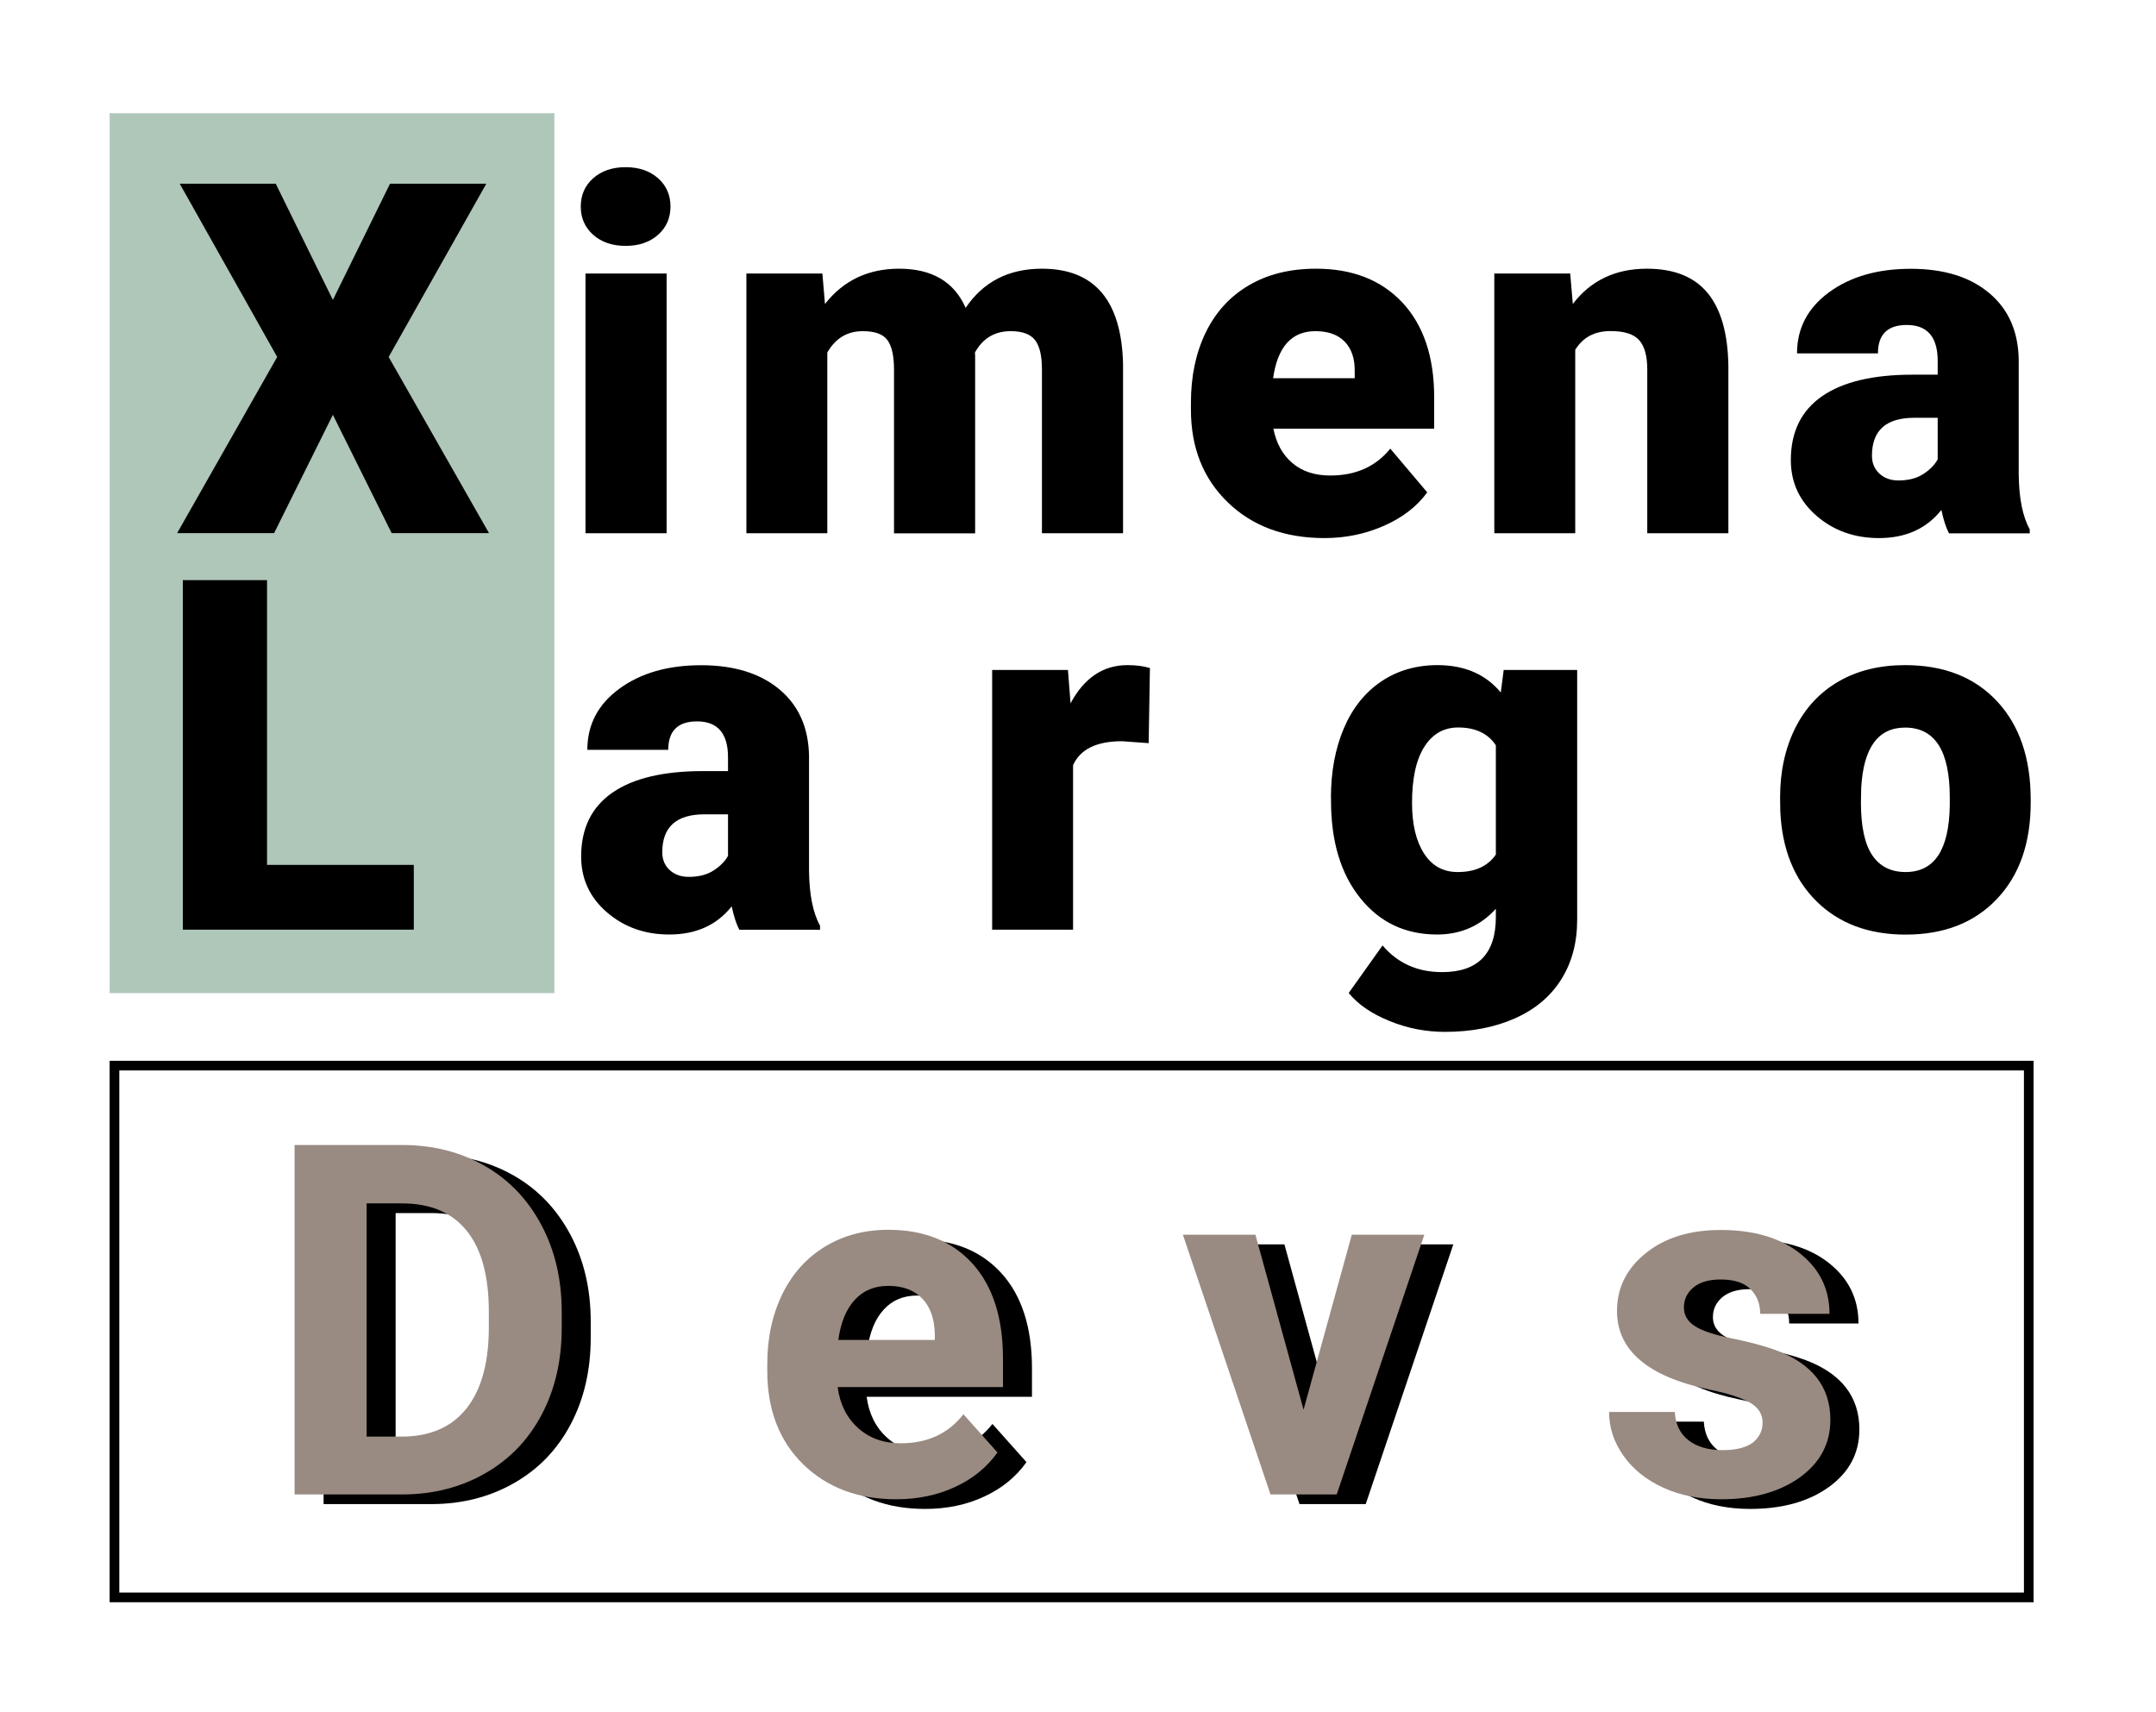
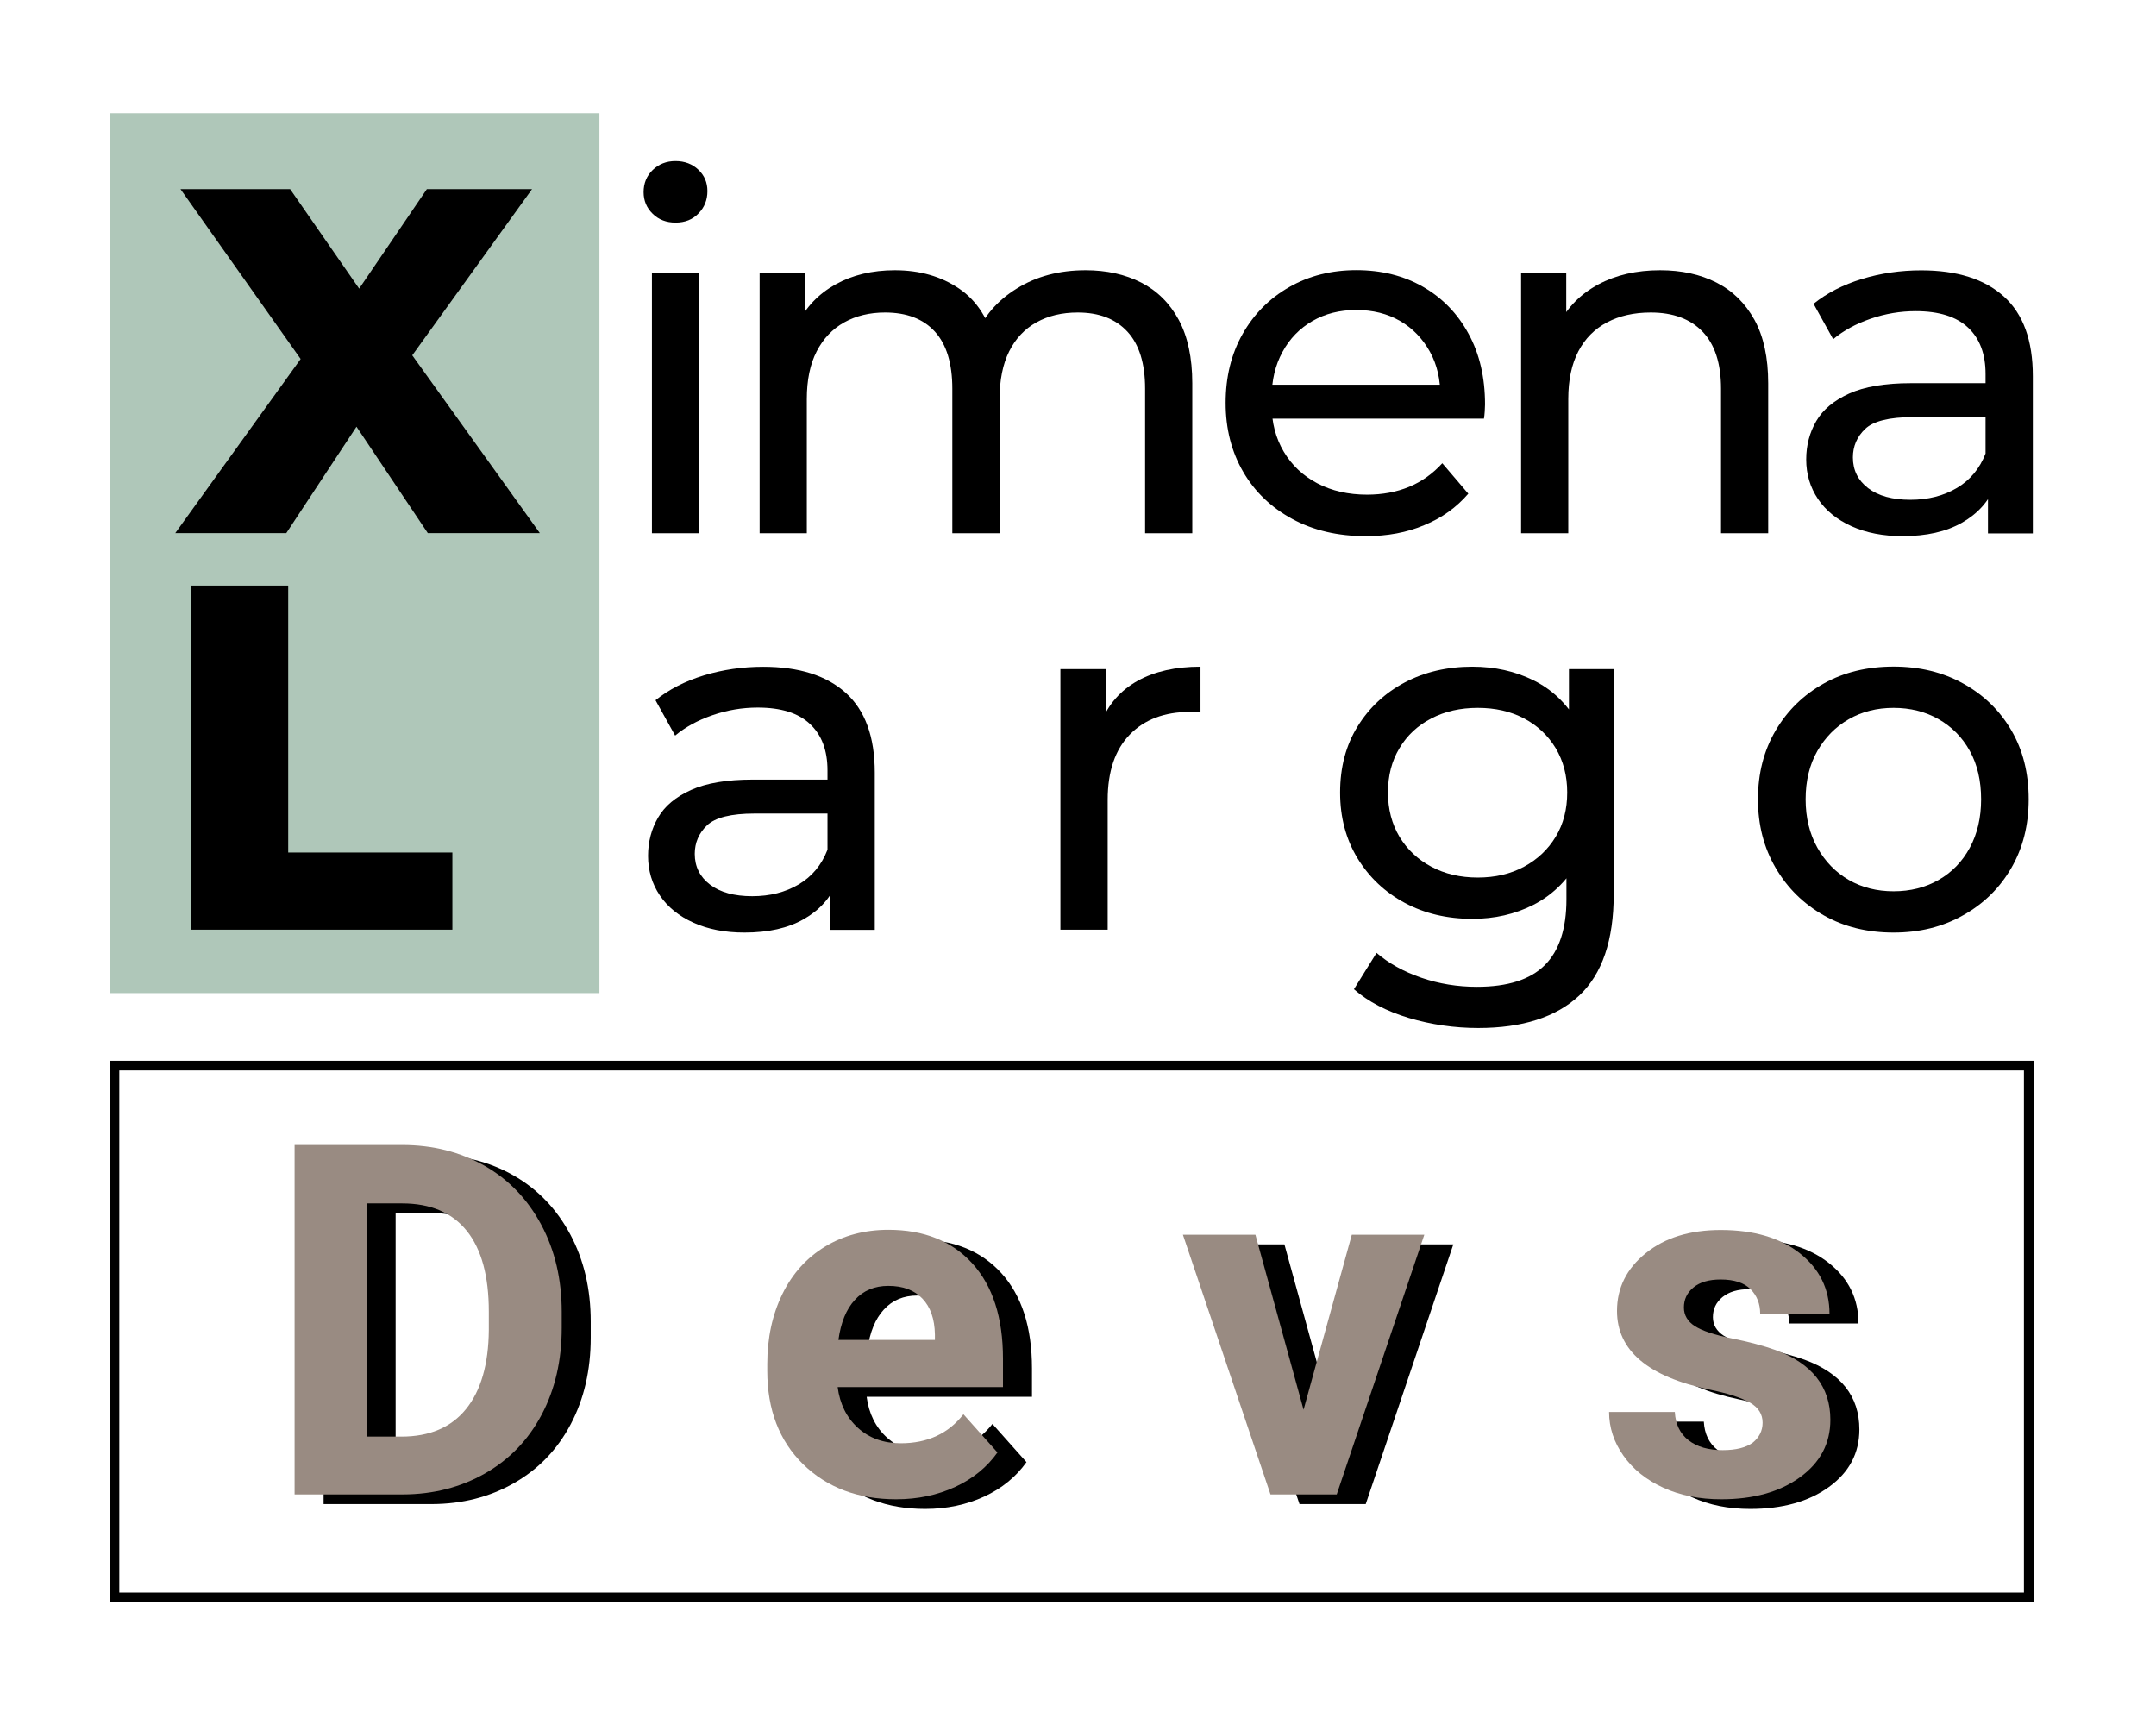
<svg xmlns="http://www.w3.org/2000/svg" version="1.1" id="Capa_1" x="0px" y="0px" viewBox="0 0 223 177" style="enable-background:new 0 0 223 177;" xml:space="preserve">
  <style type="text/css">
- 	.st0{fill:#841DFF;}
- 	.st1{fill:#AFC7B9;}
- 	.st2{fill:none;stroke:#000000;stroke-miterlimit:10;}
- 	.st3{fill:#FFE1C9;}
- 	.st4{fill:#FAC7B4;}
- 	.st5{fill:#FCA89D;}
- 	.st6{fill:#998B82;}
+ 	.st0{fill:#998B82;}
+ 	.st1{fill:#841DFF;}
+ 	.st2{fill:#AFC7B9;}
+ 	.st3{fill:none;stroke:#000000;stroke-miterlimit:10;}
+ 	.st4{fill:#FFE1C9;}
+ 	.st5{fill:#FAC7B4;}
+ 	.st6{fill:#FCA89D;}
	.st7{fill:#1DB3FF;}
</style>
+   <rect x="11.34" y="11.71" class="st2" width="50.66" height="91" />
  <g>
-     <rect x="11.34" y="11.71" class="st1" width="46" height="91" />
-     <g>
-       <path d="M34.43,31.02L40.34,19h9.96l-10.1,17.92l10.38,18.22H40.51l-6.08-12.24l-6.08,12.24H18.32l10.35-18.22L18.59,19h9.93    L34.43,31.02z" />
-       <path d="M60.07,21.36c0-1.19,0.43-2.17,1.29-2.93s1.98-1.14,3.35-1.14c1.37,0,2.49,0.38,3.35,1.14c0.86,0.76,1.29,1.74,1.29,2.93    s-0.43,2.17-1.29,2.93c-0.86,0.76-1.98,1.14-3.35,1.14c-1.37,0-2.49-0.38-3.35-1.14C60.5,23.53,60.07,22.55,60.07,21.36z     M68.95,55.15h-8.39V28.29h8.39V55.15z" />
-       <path d="M85.06,28.29l0.27,3.15c1.9-2.43,4.46-3.65,7.67-3.65c3.39,0,5.69,1.35,6.88,4.05c1.82-2.7,4.45-4.05,7.89-4.05    c5.44,0,8.24,3.29,8.39,9.88v17.48h-8.39V38.19c0-1.37-0.23-2.38-0.7-3s-1.31-0.94-2.53-0.94c-1.66,0-2.89,0.74-3.7,2.21    l0.02,0.35v18.35h-8.39V38.24c0-1.41-0.22-2.42-0.67-3.05c-0.45-0.63-1.3-0.94-2.56-0.94c-1.61,0-2.83,0.74-3.67,2.21v18.69h-8.37    V28.29H85.06z" />
-       <path d="M137,55.65c-4.12,0-7.46-1.23-10-3.69c-2.55-2.46-3.82-5.66-3.82-9.6v-0.7c0-2.75,0.51-5.17,1.53-7.27    c1.02-2.1,2.5-3.73,4.46-4.88c1.95-1.15,4.27-1.72,6.95-1.72c3.77,0,6.75,1.17,8.94,3.51c2.18,2.34,3.28,5.61,3.28,9.79v3.25    h-16.63c0.3,1.51,0.95,2.69,1.96,3.55c1.01,0.86,2.32,1.29,3.92,1.29c2.65,0,4.72-0.93,6.21-2.78l3.82,4.52    c-1.04,1.44-2.52,2.59-4.43,3.44C141.25,55.22,139.2,55.65,137,55.65z M136.05,34.25c-2.45,0-3.91,1.62-4.37,4.87h8.44v-0.65    c0.03-1.34-0.31-2.38-1.02-3.12C138.39,34.61,137.38,34.25,136.05,34.25z" />
-       <path d="M162.41,28.29l0.27,3.15c1.85-2.43,4.41-3.65,7.67-3.65c2.8,0,4.89,0.84,6.27,2.51s2.1,4.19,2.15,7.55v17.3h-8.39V38.19    c0-1.36-0.27-2.35-0.82-2.99c-0.55-0.64-1.54-0.96-2.98-0.96c-1.64,0-2.85,0.64-3.65,1.94v18.97h-8.37V28.29H162.41z" />
-       <path d="M201.59,55.15c-0.3-0.55-0.56-1.35-0.79-2.41c-1.54,1.94-3.69,2.91-6.46,2.91c-2.53,0-4.68-0.77-6.45-2.3    c-1.77-1.53-2.66-3.46-2.66-5.77c0-2.91,1.08-5.11,3.23-6.6c2.15-1.49,5.28-2.23,9.38-2.23h2.58v-1.42c0-2.48-1.07-3.72-3.2-3.72    c-1.99,0-2.98,0.98-2.98,2.94h-8.37c0-2.59,1.1-4.7,3.31-6.32c2.21-1.62,5.03-2.43,8.45-2.43c3.43,0,6.13,0.84,8.12,2.51    c1.99,1.67,3,3.96,3.05,6.88v11.89c0.03,2.47,0.41,4.35,1.14,5.66v0.42H201.59z M196.35,49.69c1.04,0,1.91-0.22,2.59-0.67    c0.69-0.45,1.18-0.95,1.48-1.52v-4.29h-2.43c-2.91,0-4.37,1.31-4.37,3.92c0,0.76,0.26,1.38,0.77,1.85    C194.9,49.45,195.55,49.69,196.35,49.69z" />
-     </g>
-     <g>
-       <path d="M27.63,89.45H42.8v6.7H18.91V60h8.71V89.45z" />
-       <path d="M76.47,96.15c-0.3-0.55-0.56-1.35-0.79-2.41c-1.54,1.94-3.69,2.91-6.46,2.91c-2.53,0-4.68-0.77-6.45-2.3    c-1.77-1.53-2.66-3.45-2.66-5.77c0-2.91,1.08-5.11,3.23-6.6c2.15-1.49,5.28-2.23,9.38-2.23h2.58v-1.42c0-2.48-1.07-3.72-3.2-3.72    c-1.99,0-2.98,0.98-2.98,2.94h-8.37c0-2.6,1.1-4.7,3.31-6.32s5.03-2.43,8.45-2.43c3.43,0,6.13,0.84,8.12,2.51    c1.99,1.67,3,3.96,3.05,6.88v11.89c0.03,2.47,0.41,4.35,1.14,5.66v0.42H76.47z M71.23,90.69c1.04,0,1.91-0.22,2.59-0.67    c0.69-0.45,1.18-0.95,1.48-1.51v-4.29h-2.43c-2.91,0-4.37,1.31-4.37,3.92c0,0.76,0.26,1.38,0.77,1.85    C69.78,90.45,70.44,90.69,71.23,90.69z" />
-       <path d="M118.81,76.86l-2.76-0.2c-2.63,0-4.32,0.83-5.06,2.48v17.01h-8.37V69.29h7.84l0.27,3.45c1.41-2.63,3.37-3.95,5.88-3.95    c0.89,0,1.67,0.1,2.33,0.3L118.81,76.86z" />
-       <path d="M137.66,82.52c0-2.71,0.45-5.11,1.34-7.2c0.89-2.09,2.18-3.7,3.85-4.83c1.67-1.13,3.62-1.7,5.83-1.7    c2.8,0,4.98,0.94,6.55,2.83l0.3-2.33h7.6v25.84c0,2.37-0.55,4.42-1.65,6.17s-2.69,3.09-4.78,4.02c-2.09,0.93-4.5,1.4-7.25,1.4    c-1.97,0-3.88-0.37-5.72-1.12c-1.85-0.75-3.26-1.71-4.23-2.9l3.5-4.92c1.56,1.84,3.61,2.76,6.16,2.76c3.71,0,5.56-1.9,5.56-5.71    v-0.84c-1.61,1.77-3.63,2.66-6.08,2.66c-3.28,0-5.93-1.25-7.94-3.76c-2.02-2.51-3.03-5.86-3.03-10.07V82.52z M146.05,83.04    c0,2.2,0.41,3.94,1.24,5.23s1.99,1.92,3.48,1.92c1.8,0,3.12-0.6,3.95-1.81v-11.3c-0.81-1.22-2.11-1.84-3.9-1.84    c-1.49,0-2.66,0.67-3.5,2C146.47,78.58,146.05,80.51,146.05,83.04z" />
-       <path d="M184.12,82.47c0-2.68,0.52-5.07,1.56-7.16s2.54-3.7,4.49-4.83c1.95-1.13,4.25-1.69,6.88-1.69c4.02,0,7.19,1.25,9.51,3.74    c2.32,2.49,3.48,5.88,3.48,10.17v0.3c0,4.19-1.16,7.51-3.49,9.97c-2.33,2.46-5.47,3.69-9.45,3.69c-3.82,0-6.89-1.15-9.21-3.44    c-2.32-2.29-3.57-5.4-3.75-9.32L184.12,82.47z M192.48,82.99c0,2.48,0.39,4.3,1.17,5.46c0.78,1.16,1.93,1.74,3.45,1.74    c2.98,0,4.5-2.29,4.57-6.88v-0.84c0-4.82-1.54-7.22-4.62-7.22c-2.8,0-4.31,2.08-4.54,6.23L192.48,82.99z" />
-     </g>
-     <g>
-       <path d="M33.47,155.57v-36.15h11.12c3.18,0,6.02,0.72,8.53,2.15s4.46,3.47,5.87,6.11s2.11,5.64,2.11,9v1.66    c0,3.36-0.69,6.35-2.07,8.96c-1.38,2.62-3.33,4.64-5.85,6.08c-2.52,1.44-5.35,2.17-8.52,2.18H33.47z M40.92,125.45v24.13h3.6    c2.91,0,5.14-0.95,6.68-2.85c1.54-1.9,2.32-4.63,2.36-8.17v-1.91c0-3.67-0.76-6.46-2.28-8.35c-1.52-1.89-3.75-2.84-6.68-2.84    H40.92z" />
-       <path d="M95.69,156.06c-3.94,0-7.15-1.21-9.62-3.62c-2.47-2.42-3.71-5.64-3.71-9.66v-0.7c0-2.7,0.52-5.11,1.56-7.24    c1.04-2.13,2.52-3.76,4.43-4.92s4.09-1.73,6.54-1.73c3.67,0,6.57,1.16,8.68,3.48c2.11,2.32,3.17,5.6,3.17,9.86v2.93h-17.1    c0.23,1.75,0.93,3.16,2.1,4.22c1.17,1.06,2.64,1.59,4.43,1.59c2.76,0,4.92-1,6.48-3l3.52,3.95c-1.08,1.52-2.53,2.71-4.37,3.56    C99.96,155.64,97.93,156.06,95.69,156.06z M94.87,133.99c-1.42,0-2.58,0.48-3.46,1.45c-0.89,0.96-1.45,2.34-1.7,4.14h9.98v-0.57    c-0.03-1.6-0.46-2.83-1.29-3.7S96.4,133.99,94.87,133.99z" />
-       <path d="M137.83,146.8l4.99-18.1h7.5l-9.06,26.86h-6.85l-9.06-26.86h7.5L137.83,146.8z" />
-       <path d="M185.31,148.14c0-0.88-0.43-1.57-1.3-2.07c-0.87-0.5-2.26-0.96-4.18-1.35c-6.39-1.34-9.58-4.06-9.58-8.14    c0-2.38,0.99-4.37,2.97-5.97c1.98-1.6,4.56-2.4,7.76-2.4c3.41,0,6.14,0.8,8.18,2.41c2.04,1.61,3.07,3.69,3.07,6.26h-7.17    c0-1.03-0.33-1.87-0.99-2.54c-0.66-0.67-1.7-1.01-3.1-1.01c-1.21,0-2.14,0.27-2.81,0.82c-0.66,0.55-0.99,1.24-0.99,2.08    c0,0.79,0.38,1.44,1.13,1.92c0.75,0.49,2.02,0.91,3.81,1.27c1.79,0.36,3.29,0.76,4.52,1.2c3.79,1.39,5.69,3.8,5.69,7.22    c0,2.45-1.05,4.43-3.15,5.95c-2.1,1.51-4.82,2.27-8.14,2.27c-2.25,0-4.25-0.4-6-1.2s-3.12-1.9-4.11-3.3    c-0.99-1.4-1.49-2.91-1.49-4.53h6.8c0.07,1.27,0.54,2.25,1.42,2.93c0.88,0.68,2.05,1.02,3.53,1.02c1.37,0,2.41-0.26,3.12-0.78    C184.95,149.67,185.31,148.99,185.31,148.14z" />
-     </g>
-     <g>
-       <path class="st6" d="M30.47,154.57v-36.15h11.12c3.18,0,6.02,0.72,8.53,2.15s4.46,3.47,5.87,6.11s2.11,5.64,2.11,9v1.66    c0,3.36-0.69,6.35-2.07,8.96c-1.38,2.62-3.33,4.64-5.85,6.08c-2.52,1.44-5.35,2.17-8.52,2.18H30.47z M37.92,124.45v24.13h3.6    c2.91,0,5.14-0.95,6.68-2.85c1.54-1.9,2.32-4.63,2.36-8.17v-1.91c0-3.67-0.76-6.46-2.28-8.35c-1.52-1.89-3.75-2.84-6.68-2.84    H37.92z" />
-       <path class="st6" d="M92.69,155.06c-3.94,0-7.15-1.21-9.62-3.62c-2.47-2.42-3.71-5.64-3.71-9.66v-0.7c0-2.7,0.52-5.11,1.56-7.24    c1.04-2.13,2.52-3.76,4.43-4.92s4.09-1.73,6.54-1.73c3.67,0,6.57,1.16,8.68,3.48c2.11,2.32,3.17,5.6,3.17,9.86v2.93h-17.1    c0.23,1.75,0.93,3.16,2.1,4.22c1.17,1.06,2.64,1.59,4.43,1.59c2.76,0,4.92-1,6.48-3l3.52,3.95c-1.08,1.52-2.53,2.71-4.37,3.56    C96.96,154.64,94.93,155.06,92.69,155.06z M91.87,132.99c-1.42,0-2.58,0.48-3.46,1.45c-0.89,0.96-1.45,2.34-1.7,4.14h9.98v-0.57    c-0.03-1.6-0.46-2.83-1.29-3.7S93.4,132.99,91.87,132.99z" />
-       <path class="st6" d="M134.83,145.8l4.99-18.1h7.5l-9.06,26.86h-6.85l-9.06-26.86h7.5L134.83,145.8z" />
-       <path class="st6" d="M182.31,147.14c0-0.88-0.43-1.57-1.3-2.07c-0.87-0.5-2.26-0.96-4.18-1.35c-6.39-1.34-9.58-4.06-9.58-8.14    c0-2.38,0.99-4.37,2.97-5.97c1.98-1.6,4.56-2.4,7.76-2.4c3.41,0,6.14,0.8,8.18,2.41c2.04,1.61,3.07,3.69,3.07,6.26h-7.17    c0-1.03-0.33-1.87-0.99-2.54c-0.66-0.67-1.7-1.01-3.1-1.01c-1.21,0-2.14,0.27-2.81,0.82c-0.66,0.55-0.99,1.24-0.99,2.08    c0,0.79,0.38,1.44,1.13,1.92c0.75,0.49,2.02,0.91,3.81,1.27c1.79,0.36,3.29,0.76,4.52,1.2c3.79,1.39,5.69,3.8,5.69,7.22    c0,2.45-1.05,4.43-3.15,5.95c-2.1,1.51-4.82,2.27-8.14,2.27c-2.25,0-4.25-0.4-6-1.2s-3.12-1.9-4.11-3.3    c-0.99-1.4-1.49-2.91-1.49-4.53h6.8c0.07,1.27,0.54,2.25,1.42,2.93c0.88,0.68,2.05,1.02,3.53,1.02c1.37,0,2.41-0.26,3.12-0.78    C181.95,148.67,182.31,147.99,182.31,147.14z" />
-     </g>
-     <rect x="11.84" y="110.21" class="st2" width="198" height="55" />
+     <path d="M18.12,55.15l15.56-21.61l-0.05,7.17L18.67,19.56h11.34l9.56,13.78l-4.83,0.05l9.41-13.83h10.88L40.08,40.3v-7.12   l15.76,21.96H44.25l-9.71-14.49h4.63l-9.56,14.49H18.12z" />
+     <path d="M69.87,23.02c-0.95,0-1.74-0.3-2.36-0.91c-0.63-0.61-0.94-1.36-0.94-2.24c0-0.91,0.31-1.68,0.94-2.29   c0.63-0.61,1.41-0.92,2.36-0.92c0.95,0,1.74,0.3,2.36,0.89c0.63,0.59,0.94,1.33,0.94,2.21c0,0.92-0.31,1.69-0.92,2.31   C71.65,22.7,70.86,23.02,69.87,23.02z M67.43,55.15V28.2h4.88v26.95H67.43z" />
+     <path d="M112.28,27.95c2.17,0,4.08,0.42,5.75,1.27c1.66,0.85,2.96,2.14,3.89,3.86c0.93,1.73,1.4,3.92,1.4,6.56v15.51h-4.88V40.2   c0-2.61-0.61-4.58-1.83-5.9c-1.22-1.32-2.93-1.98-5.14-1.98c-1.63,0-3.05,0.34-4.27,1.02s-2.16,1.68-2.82,3   c-0.66,1.32-0.99,2.97-0.99,4.93v13.88H98.5V40.2c0-2.61-0.6-4.58-1.8-5.9c-1.2-1.32-2.92-1.98-5.16-1.98c-1.59,0-3,0.34-4.22,1.02   s-2.17,1.68-2.85,3c-0.68,1.32-1.02,2.97-1.02,4.93v13.88h-4.88V28.2h4.68v7.17l-0.76-1.83c0.85-1.76,2.15-3.13,3.92-4.12   c1.76-0.98,3.81-1.47,6.15-1.47c2.58,0,4.8,0.64,6.66,1.91c1.86,1.27,3.08,3.2,3.66,5.77l-1.98-0.81c0.81-2.07,2.24-3.73,4.27-4.98   C107.19,28.58,109.56,27.95,112.28,27.95z" />
+     <path d="M141.26,55.45c-2.88,0-5.41-0.59-7.6-1.78c-2.19-1.19-3.88-2.81-5.08-4.88c-1.2-2.07-1.81-4.44-1.81-7.12   s0.58-5.05,1.75-7.12s2.78-3.69,4.83-4.86c2.05-1.17,4.36-1.75,6.94-1.75c2.61,0,4.91,0.58,6.91,1.73c2,1.15,3.57,2.77,4.7,4.86   c1.14,2.08,1.7,4.52,1.7,7.3c0,0.2-0.01,0.44-0.03,0.71c-0.02,0.27-0.04,0.53-0.08,0.76h-22.93v-3.51h20.39l-1.98,1.22   c0.03-1.73-0.32-3.27-1.07-4.63c-0.75-1.35-1.77-2.42-3.08-3.18c-1.31-0.76-2.82-1.14-4.55-1.14c-1.7,0-3.2,0.38-4.52,1.14   c-1.32,0.76-2.36,1.83-3.1,3.2c-0.75,1.37-1.12,2.94-1.12,4.7v0.81c0,1.8,0.42,3.4,1.25,4.8s1.99,2.5,3.48,3.28   c1.49,0.78,3.2,1.17,5.14,1.17c1.59,0,3.04-0.27,4.35-0.81c1.3-0.54,2.45-1.36,3.43-2.44l2.69,3.15c-1.22,1.42-2.74,2.51-4.55,3.25   C145.52,55.08,143.49,55.45,141.26,55.45z" />
+     <path d="M171.71,27.95c2.2,0,4.14,0.42,5.82,1.27c1.68,0.85,2.99,2.14,3.94,3.86c0.95,1.73,1.42,3.92,1.42,6.56v15.51h-4.88V40.2   c0-2.61-0.64-4.58-1.91-5.9c-1.27-1.32-3.06-1.98-5.36-1.98c-1.73,0-3.24,0.34-4.52,1.02c-1.29,0.68-2.28,1.68-2.97,3   c-0.69,1.32-1.04,2.97-1.04,4.93v13.88h-4.88V28.2H162v7.27l-0.76-1.93c0.88-1.76,2.24-3.13,4.07-4.12   C167.14,28.44,169.27,27.95,171.71,27.95z" />
+     <path d="M196.78,55.45c-2,0-3.75-0.34-5.26-1.02c-1.51-0.68-2.67-1.62-3.48-2.82s-1.22-2.57-1.22-4.09c0-1.46,0.35-2.78,1.04-3.97   c0.69-1.19,1.83-2.13,3.41-2.85c1.58-0.71,3.7-1.07,6.38-1.07h8.54v3.51h-8.34c-2.44,0-4.08,0.41-4.93,1.22   c-0.85,0.81-1.27,1.8-1.27,2.95c0,1.32,0.53,2.38,1.58,3.18c1.05,0.8,2.51,1.2,4.37,1.2c1.83,0,3.43-0.41,4.8-1.22   c1.37-0.81,2.36-2,2.97-3.56l0.97,3.36c-0.64,1.59-1.78,2.86-3.41,3.79C201.3,54.99,199.25,55.45,196.78,55.45z M205.62,55.15   v-5.69l-0.25-1.07v-9.71c0-2.07-0.6-3.67-1.81-4.8c-1.2-1.13-3.01-1.7-5.41-1.7c-1.59,0-3.15,0.26-4.68,0.79   c-1.53,0.53-2.81,1.23-3.86,2.11l-2.03-3.66c1.39-1.12,3.06-1.97,5.01-2.57c1.95-0.59,3.99-0.89,6.13-0.89   c3.69,0,6.54,0.9,8.54,2.7c2,1.8,3,4.54,3,8.24v16.27H205.62z" />
  </g>
+   <g>
+     <path d="M19.74,96.15V60.56h10.07v27.61h16.98v7.98H19.74z" />
+     <path d="M76.99,96.45c-2,0-3.75-0.34-5.26-1.02c-1.51-0.68-2.67-1.62-3.48-2.82s-1.22-2.57-1.22-4.09c0-1.46,0.35-2.78,1.04-3.97   c0.69-1.19,1.83-2.14,3.41-2.85s3.7-1.07,6.38-1.07h8.54v3.51h-8.34c-2.44,0-4.08,0.41-4.93,1.22c-0.85,0.81-1.27,1.8-1.27,2.95   c0,1.32,0.53,2.38,1.58,3.18c1.05,0.8,2.51,1.2,4.37,1.2c1.83,0,3.43-0.41,4.8-1.22c1.37-0.81,2.36-2,2.97-3.56l0.97,3.36   c-0.64,1.59-1.78,2.86-3.41,3.79C81.52,95.99,79.47,96.45,76.99,96.45z M85.84,96.15v-5.69l-0.25-1.07v-9.71   c0-2.07-0.6-3.67-1.81-4.8c-1.2-1.14-3.01-1.7-5.41-1.7c-1.59,0-3.15,0.26-4.68,0.79s-2.81,1.23-3.86,2.11l-2.03-3.66   c1.39-1.12,3.06-1.97,5.01-2.57c1.95-0.59,3.99-0.89,6.13-0.89c3.69,0,6.54,0.9,8.54,2.7c2,1.8,3,4.54,3,8.24v16.27H85.84z" />
+     <path d="M109.68,96.15V69.2h4.68v7.32l-0.46-1.83c0.75-1.86,2-3.29,3.76-4.27c1.76-0.98,3.93-1.47,6.51-1.47v4.73   c-0.2-0.03-0.4-0.05-0.58-0.05c-0.19,0-0.36,0-0.53,0c-2.61,0-4.68,0.78-6.2,2.34c-1.52,1.56-2.29,3.81-2.29,6.76v13.42H109.68z" />
+     <path d="M152.29,95.03c-2.61,0-4.94-0.55-6.99-1.65c-2.05-1.1-3.68-2.64-4.88-4.6c-1.2-1.97-1.81-4.24-1.81-6.81   c0-2.61,0.6-4.89,1.81-6.84c1.2-1.95,2.83-3.46,4.88-4.55c2.05-1.08,4.38-1.63,6.99-1.63c2.3,0,4.41,0.47,6.3,1.4   c1.9,0.93,3.41,2.36,4.55,4.3c1.14,1.93,1.7,4.37,1.7,7.32c0,2.92-0.57,5.34-1.7,7.27c-1.14,1.93-2.65,3.38-4.55,4.35   C156.69,94.55,154.59,95.03,152.29,95.03z M152.9,106.32c-2.47,0-4.87-0.35-7.19-1.04c-2.32-0.7-4.21-1.69-5.67-2.97l2.34-3.76   c1.25,1.08,2.8,1.94,4.63,2.57c1.83,0.63,3.75,0.94,5.75,0.94c3.19,0,5.52-0.75,7.02-2.24c1.49-1.49,2.24-3.76,2.24-6.81V87.3   l0.51-5.34l-0.25-5.39V69.2h4.63v23.29c0,4.75-1.19,8.24-3.56,10.47C160.95,105.2,157.47,106.32,152.9,106.32z M152.85,90.76   c1.8,0,3.39-0.37,4.78-1.12c1.39-0.75,2.48-1.78,3.28-3.1c0.8-1.32,1.19-2.85,1.19-4.58c0-1.73-0.4-3.25-1.19-4.58   c-0.8-1.32-1.89-2.35-3.28-3.08c-1.39-0.73-2.98-1.09-4.78-1.09c-1.8,0-3.4,0.36-4.8,1.09c-1.41,0.73-2.51,1.75-3.3,3.08   c-0.8,1.32-1.19,2.85-1.19,4.58c0,1.73,0.4,3.25,1.19,4.58c0.8,1.32,1.9,2.36,3.3,3.1C149.45,90.39,151.05,90.76,152.85,90.76z" />
+     <path d="M195.86,96.45c-2.71,0-5.12-0.59-7.22-1.78c-2.1-1.19-3.76-2.82-4.98-4.91c-1.22-2.08-1.83-4.45-1.83-7.09   c0-2.68,0.61-5.05,1.83-7.12s2.88-3.69,4.98-4.86c2.1-1.17,4.51-1.75,7.22-1.75c2.68,0,5.08,0.58,7.19,1.75   c2.12,1.17,3.78,2.78,4.98,4.83c1.2,2.05,1.8,4.43,1.8,7.14c0,2.68-0.6,5.05-1.8,7.12c-1.2,2.07-2.86,3.7-4.98,4.88   C200.94,95.86,198.54,96.45,195.86,96.45z M195.86,92.18c1.73,0,3.28-0.39,4.65-1.17c1.37-0.78,2.45-1.89,3.23-3.33   c0.78-1.44,1.17-3.11,1.17-5.01c0-1.93-0.39-3.6-1.17-5.01c-0.78-1.41-1.86-2.5-3.23-3.28c-1.37-0.78-2.92-1.17-4.65-1.17   c-1.73,0-3.27,0.39-4.63,1.17c-1.36,0.78-2.44,1.87-3.25,3.28c-0.81,1.41-1.22,3.08-1.22,5.01c0,1.9,0.41,3.57,1.22,5.01   s1.9,2.55,3.25,3.33C192.59,91.79,194.13,92.18,195.86,92.18z" />
+   </g>
+   <g>
+     <path d="M33.47,155.57v-36.15h11.12c3.18,0,6.02,0.72,8.53,2.15c2.51,1.43,4.46,3.47,5.87,6.11c1.41,2.64,2.11,5.64,2.11,9v1.66   c0,3.36-0.69,6.35-2.07,8.96c-1.38,2.62-3.33,4.64-5.85,6.08c-2.52,1.44-5.35,2.17-8.52,2.18H33.47z M40.92,125.45v24.13h3.6   c2.91,0,5.14-0.95,6.68-2.85s2.33-4.63,2.36-8.17v-1.91c0-3.67-0.76-6.46-2.28-8.35c-1.52-1.89-3.75-2.84-6.68-2.84H40.92z" />
+     <path d="M95.69,156.06c-3.94,0-7.15-1.21-9.62-3.62c-2.47-2.42-3.71-5.64-3.71-9.66v-0.7c0-2.7,0.52-5.11,1.56-7.24   c1.04-2.13,2.52-3.76,4.43-4.92c1.91-1.15,4.09-1.73,6.54-1.73c3.67,0,6.57,1.16,8.68,3.48c2.11,2.32,3.17,5.6,3.17,9.86v2.93   h-17.1c0.23,1.75,0.93,3.16,2.1,4.22c1.17,1.06,2.64,1.59,4.43,1.59c2.76,0,4.92-1,6.48-3l3.52,3.95   c-1.08,1.52-2.53,2.71-4.37,3.56S97.93,156.06,95.69,156.06z M94.88,133.99c-1.42,0-2.58,0.48-3.46,1.45   c-0.89,0.96-1.45,2.34-1.7,4.14h9.98v-0.57c-0.03-1.6-0.46-2.83-1.29-3.7C97.57,134.43,96.4,133.99,94.88,133.99z" />
+     <path d="M137.83,146.8l4.99-18.1h7.5l-9.06,26.86h-6.85l-9.06-26.86h7.5L137.83,146.8z" />
+     <path d="M185.31,148.14c0-0.88-0.43-1.57-1.3-2.07c-0.87-0.5-2.26-0.96-4.18-1.35c-6.39-1.34-9.58-4.06-9.58-8.14   c0-2.38,0.99-4.37,2.97-5.97c1.98-1.6,4.56-2.4,7.76-2.4c3.41,0,6.14,0.8,8.18,2.41c2.04,1.61,3.07,3.69,3.07,6.26h-7.17   c0-1.03-0.33-1.87-0.99-2.54c-0.66-0.67-1.7-1.01-3.1-1.01c-1.21,0-2.14,0.27-2.81,0.82s-0.99,1.24-0.99,2.08   c0,0.79,0.38,1.44,1.13,1.92s2.02,0.91,3.81,1.27c1.79,0.36,3.29,0.76,4.52,1.2c3.79,1.39,5.69,3.8,5.69,7.22   c0,2.45-1.05,4.43-3.15,5.95s-4.82,2.27-8.14,2.27c-2.25,0-4.25-0.4-6-1.2s-3.12-1.9-4.11-3.3c-0.99-1.4-1.49-2.91-1.49-4.53h6.8   c0.07,1.27,0.54,2.25,1.42,2.93c0.88,0.68,2.05,1.02,3.53,1.02c1.37,0,2.41-0.26,3.12-0.78   C184.95,149.67,185.31,148.99,185.31,148.14z" />
+   </g>
+   <g>
+     <path class="st0" d="M30.47,154.57v-36.15h11.12c3.18,0,6.02,0.72,8.53,2.15c2.51,1.43,4.46,3.47,5.87,6.11   c1.41,2.64,2.11,5.64,2.11,9v1.66c0,3.36-0.69,6.35-2.07,8.96c-1.38,2.62-3.33,4.64-5.85,6.08c-2.52,1.44-5.35,2.17-8.52,2.18   H30.47z M37.92,124.45v24.13h3.6c2.91,0,5.14-0.95,6.68-2.85s2.33-4.63,2.36-8.17v-1.91c0-3.67-0.76-6.46-2.28-8.35   c-1.52-1.89-3.75-2.84-6.68-2.84H37.92z" />
+     <path class="st0" d="M92.69,155.06c-3.94,0-7.15-1.21-9.62-3.62c-2.47-2.42-3.71-5.64-3.71-9.66v-0.7c0-2.7,0.52-5.11,1.56-7.24   c1.04-2.13,2.52-3.76,4.43-4.92c1.91-1.15,4.09-1.73,6.54-1.73c3.67,0,6.57,1.16,8.68,3.48c2.11,2.32,3.17,5.6,3.17,9.86v2.93   h-17.1c0.23,1.75,0.93,3.16,2.1,4.22c1.17,1.06,2.64,1.59,4.43,1.59c2.76,0,4.92-1,6.48-3l3.52,3.95   c-1.08,1.52-2.53,2.71-4.37,3.56S94.93,155.06,92.69,155.06z M91.88,132.99c-1.42,0-2.58,0.48-3.46,1.45   c-0.89,0.96-1.45,2.34-1.7,4.14h9.98v-0.57c-0.03-1.6-0.46-2.83-1.29-3.7C94.57,133.43,93.4,132.99,91.88,132.99z" />
+     <path class="st0" d="M134.83,145.8l4.99-18.1h7.5l-9.06,26.86h-6.85l-9.06-26.86h7.5L134.83,145.8z" />
+     <path class="st0" d="M182.31,147.14c0-0.88-0.43-1.57-1.3-2.07c-0.87-0.5-2.26-0.96-4.18-1.35c-6.39-1.34-9.58-4.06-9.58-8.14   c0-2.38,0.99-4.37,2.97-5.97c1.98-1.6,4.56-2.4,7.76-2.4c3.41,0,6.14,0.8,8.18,2.41c2.04,1.61,3.07,3.69,3.07,6.26h-7.17   c0-1.03-0.33-1.87-0.99-2.54c-0.66-0.67-1.7-1.01-3.1-1.01c-1.21,0-2.14,0.27-2.81,0.82s-0.99,1.24-0.99,2.08   c0,0.79,0.38,1.44,1.13,1.92s2.02,0.91,3.81,1.27c1.79,0.36,3.29,0.76,4.52,1.2c3.79,1.39,5.69,3.8,5.69,7.22   c0,2.45-1.05,4.43-3.15,5.95s-4.82,2.27-8.14,2.27c-2.25,0-4.25-0.4-6-1.2s-3.12-1.9-4.11-3.3c-0.99-1.4-1.49-2.91-1.49-4.53h6.8   c0.07,1.27,0.54,2.25,1.42,2.93c0.88,0.68,2.05,1.02,3.53,1.02c1.37,0,2.41-0.26,3.12-0.78   C181.95,148.67,182.31,147.99,182.31,147.14z" />
+   </g>
+   <rect x="11.84" y="110.21" class="st3" width="198" height="55" />
</svg>
